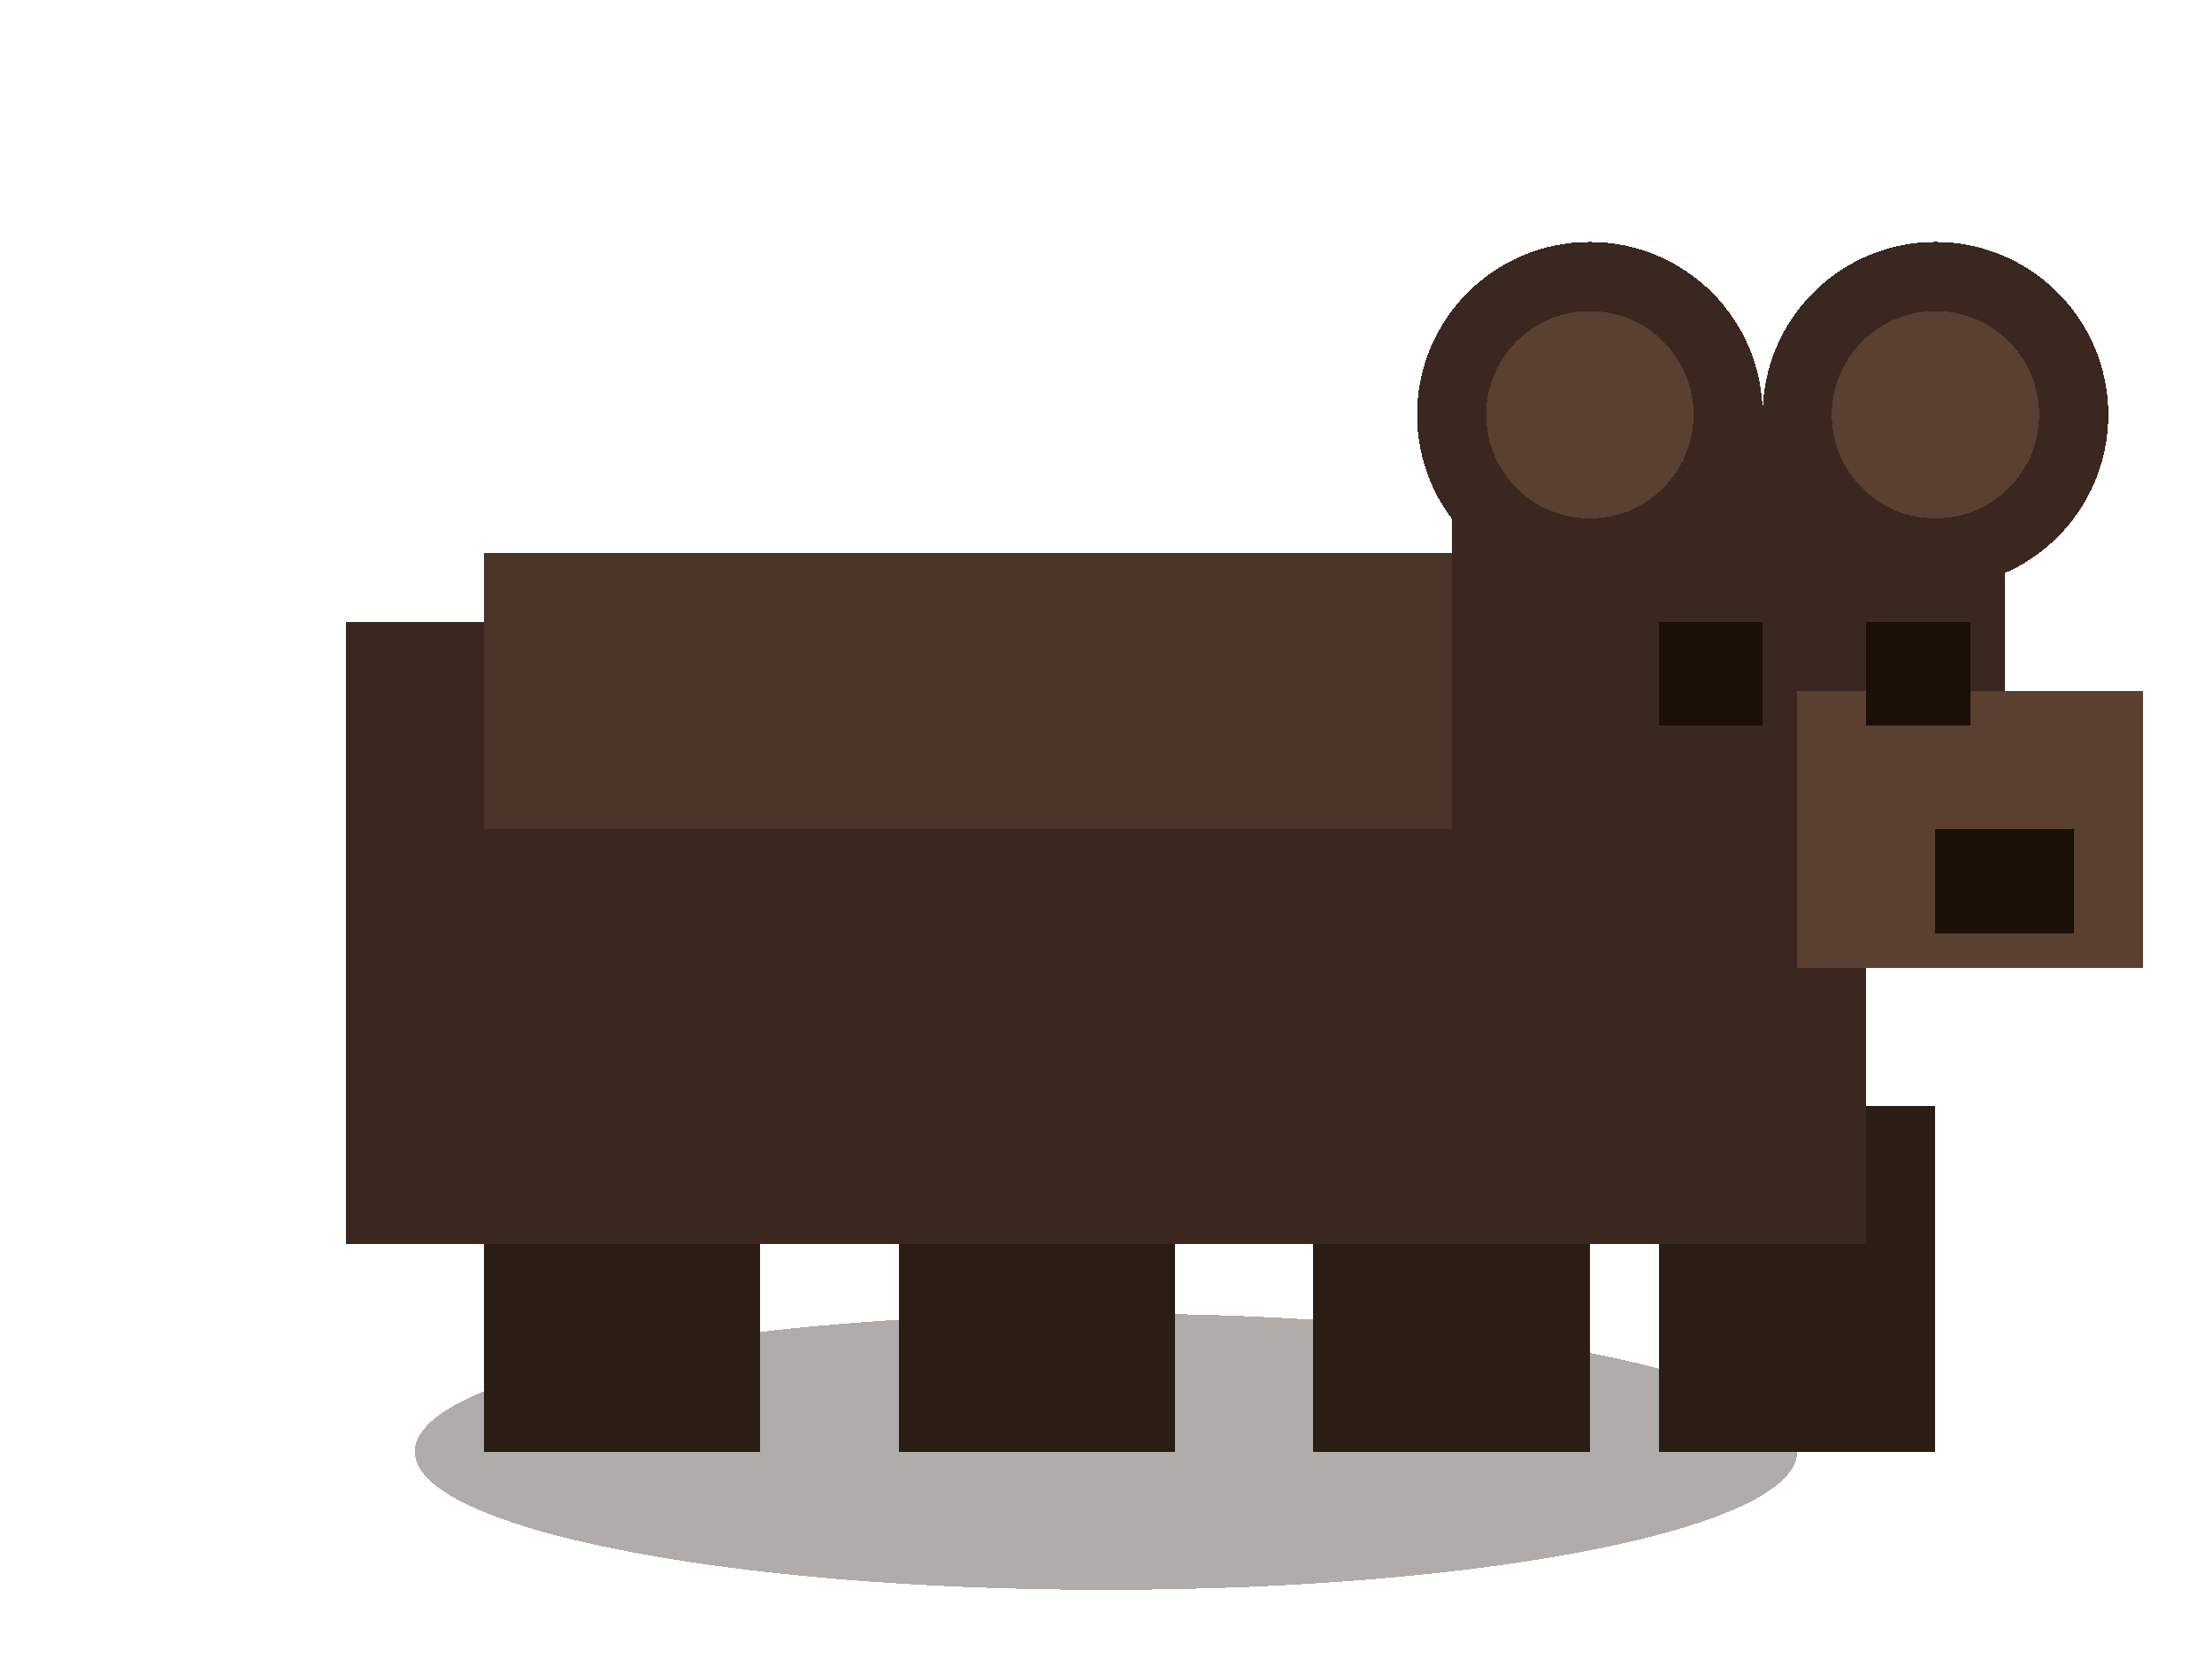
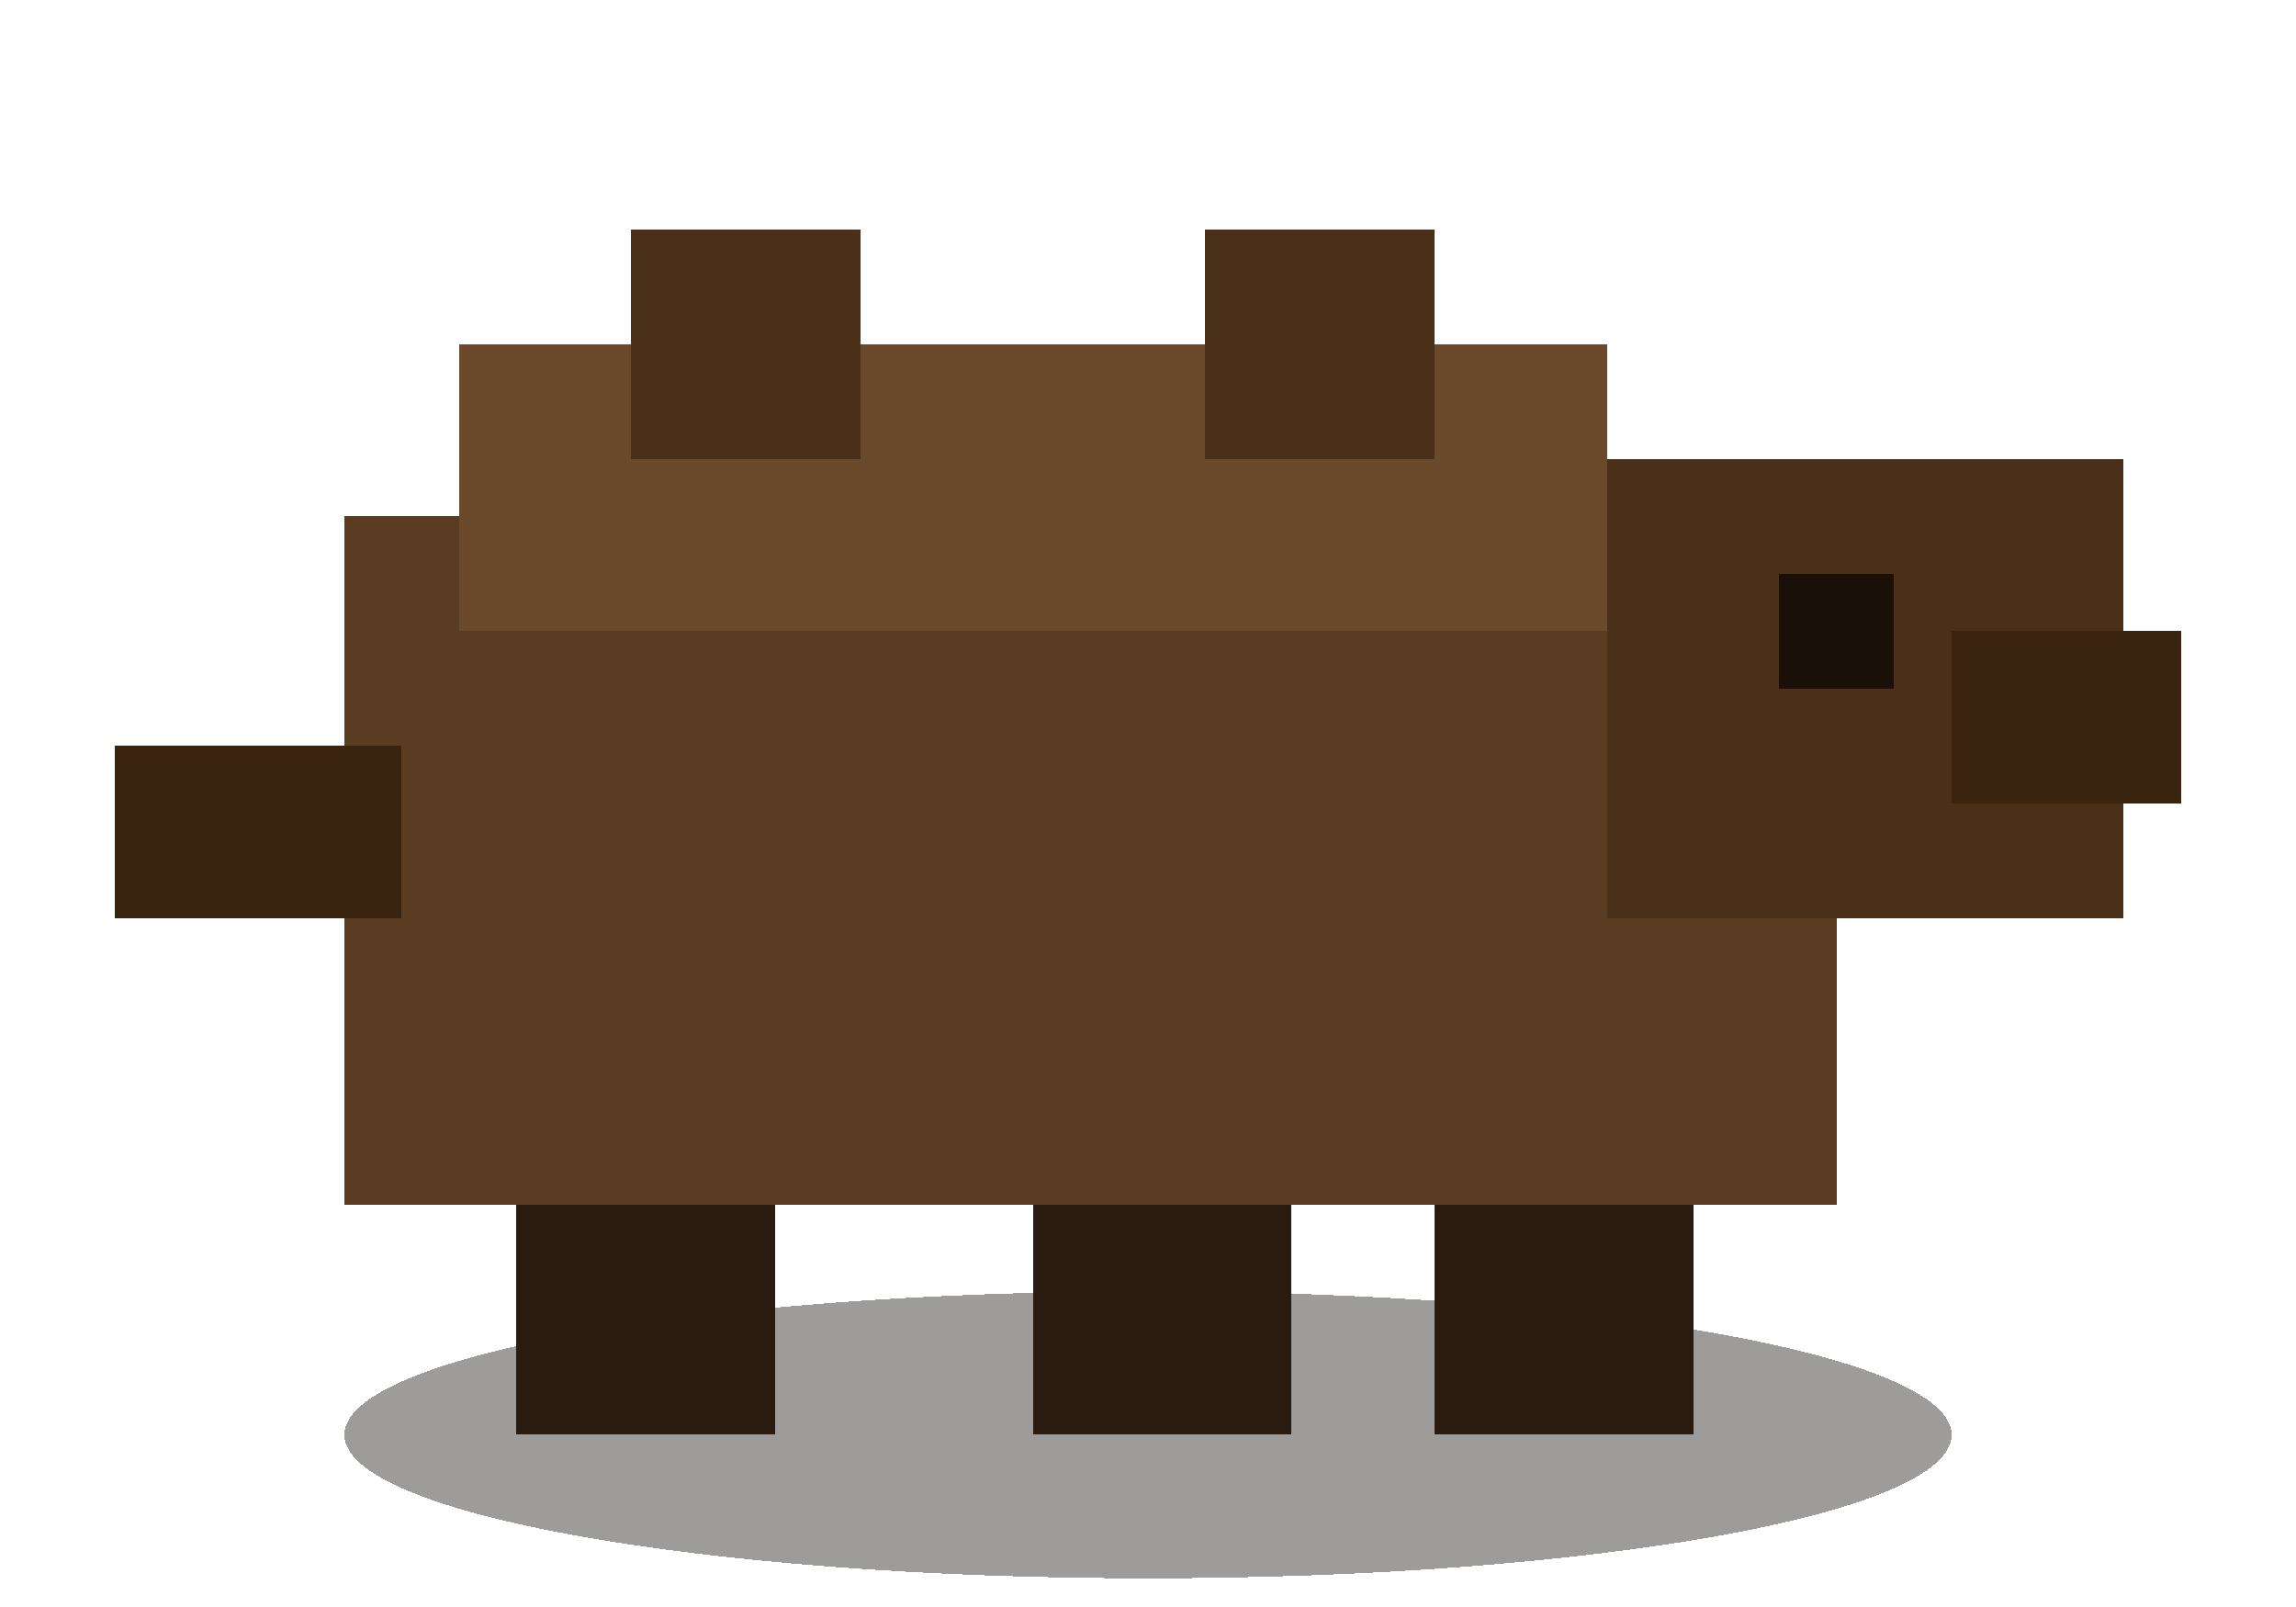
- <svg xmlns="http://www.w3.org/2000/svg" viewBox="0 0 64 48" shape-rendering="crispEdges">
-   <rect width="64" height="48" fill="none" />
-   <ellipse cx="32" cy="42" rx="20" ry="4" fill="#1a1208" opacity="0.35" />
-   <rect x="14" y="32" width="8" height="10" fill="#2a1e14" />
-   <rect x="26" y="32" width="8" height="10" fill="#2a1e14" />
-   <rect x="38" y="32" width="8" height="10" fill="#2a1e14" />
-   <rect x="48" y="32" width="8" height="10" fill="#2a1e14" />
-   <rect x="10" y="18" width="44" height="18" fill="#3a2820" />
-   <rect x="14" y="16" width="36" height="8" fill="#4a3428" />
-   <rect x="42" y="12" width="16" height="16" fill="#3a2820" />
-   <circle cx="46" cy="12" r="5" fill="#3a2820" />
-   <circle cx="56" cy="12" r="5" fill="#3a2820" />
-   <circle cx="46" cy="12" r="3" fill="#5a4030" />
-   <circle cx="56" cy="12" r="3" fill="#5a4030" />
-   <rect x="52" y="20" width="10" height="8" fill="#5a4030" />
-   <rect x="56" y="24" width="4" height="3" fill="#1a1008" />
-   <rect x="48" y="18" width="3" height="3" fill="#1a1008" />
-   <rect x="54" y="18" width="3" height="3" fill="#1a1008" />
+ <svg xmlns="http://www.w3.org/2000/svg" viewBox="0 0 80 56" shape-rendering="crispEdges">
+   <ellipse cx="40" cy="50" rx="28" ry="5" fill="#0a0804" opacity="0.4" />
+   <rect x="18" y="36" width="9" height="14" fill="#2a1c10" />
+   <rect x="36" y="36" width="9" height="14" fill="#2a1c10" />
+   <rect x="50" y="36" width="9" height="14" fill="#2a1c10" />
+   <rect x="12" y="18" width="52" height="24" fill="#5a3c22" />
+   <rect x="16" y="12" width="40" height="10" fill="#6b4a2c" />
+   <rect x="56" y="16" width="18" height="16" fill="#4a3018" />
+   <rect x="68" y="22" width="8" height="6" fill="#3a2410" />
+   <rect x="22" y="8" width="8" height="8" fill="#4a3018" />
+   <rect x="42" y="8" width="8" height="8" fill="#4a3018" />
+   <rect x="62" y="20" width="4" height="4" fill="#1a1008" />
+   <rect x="4" y="26" width="10" height="6" fill="#3a2410" />
</svg>
